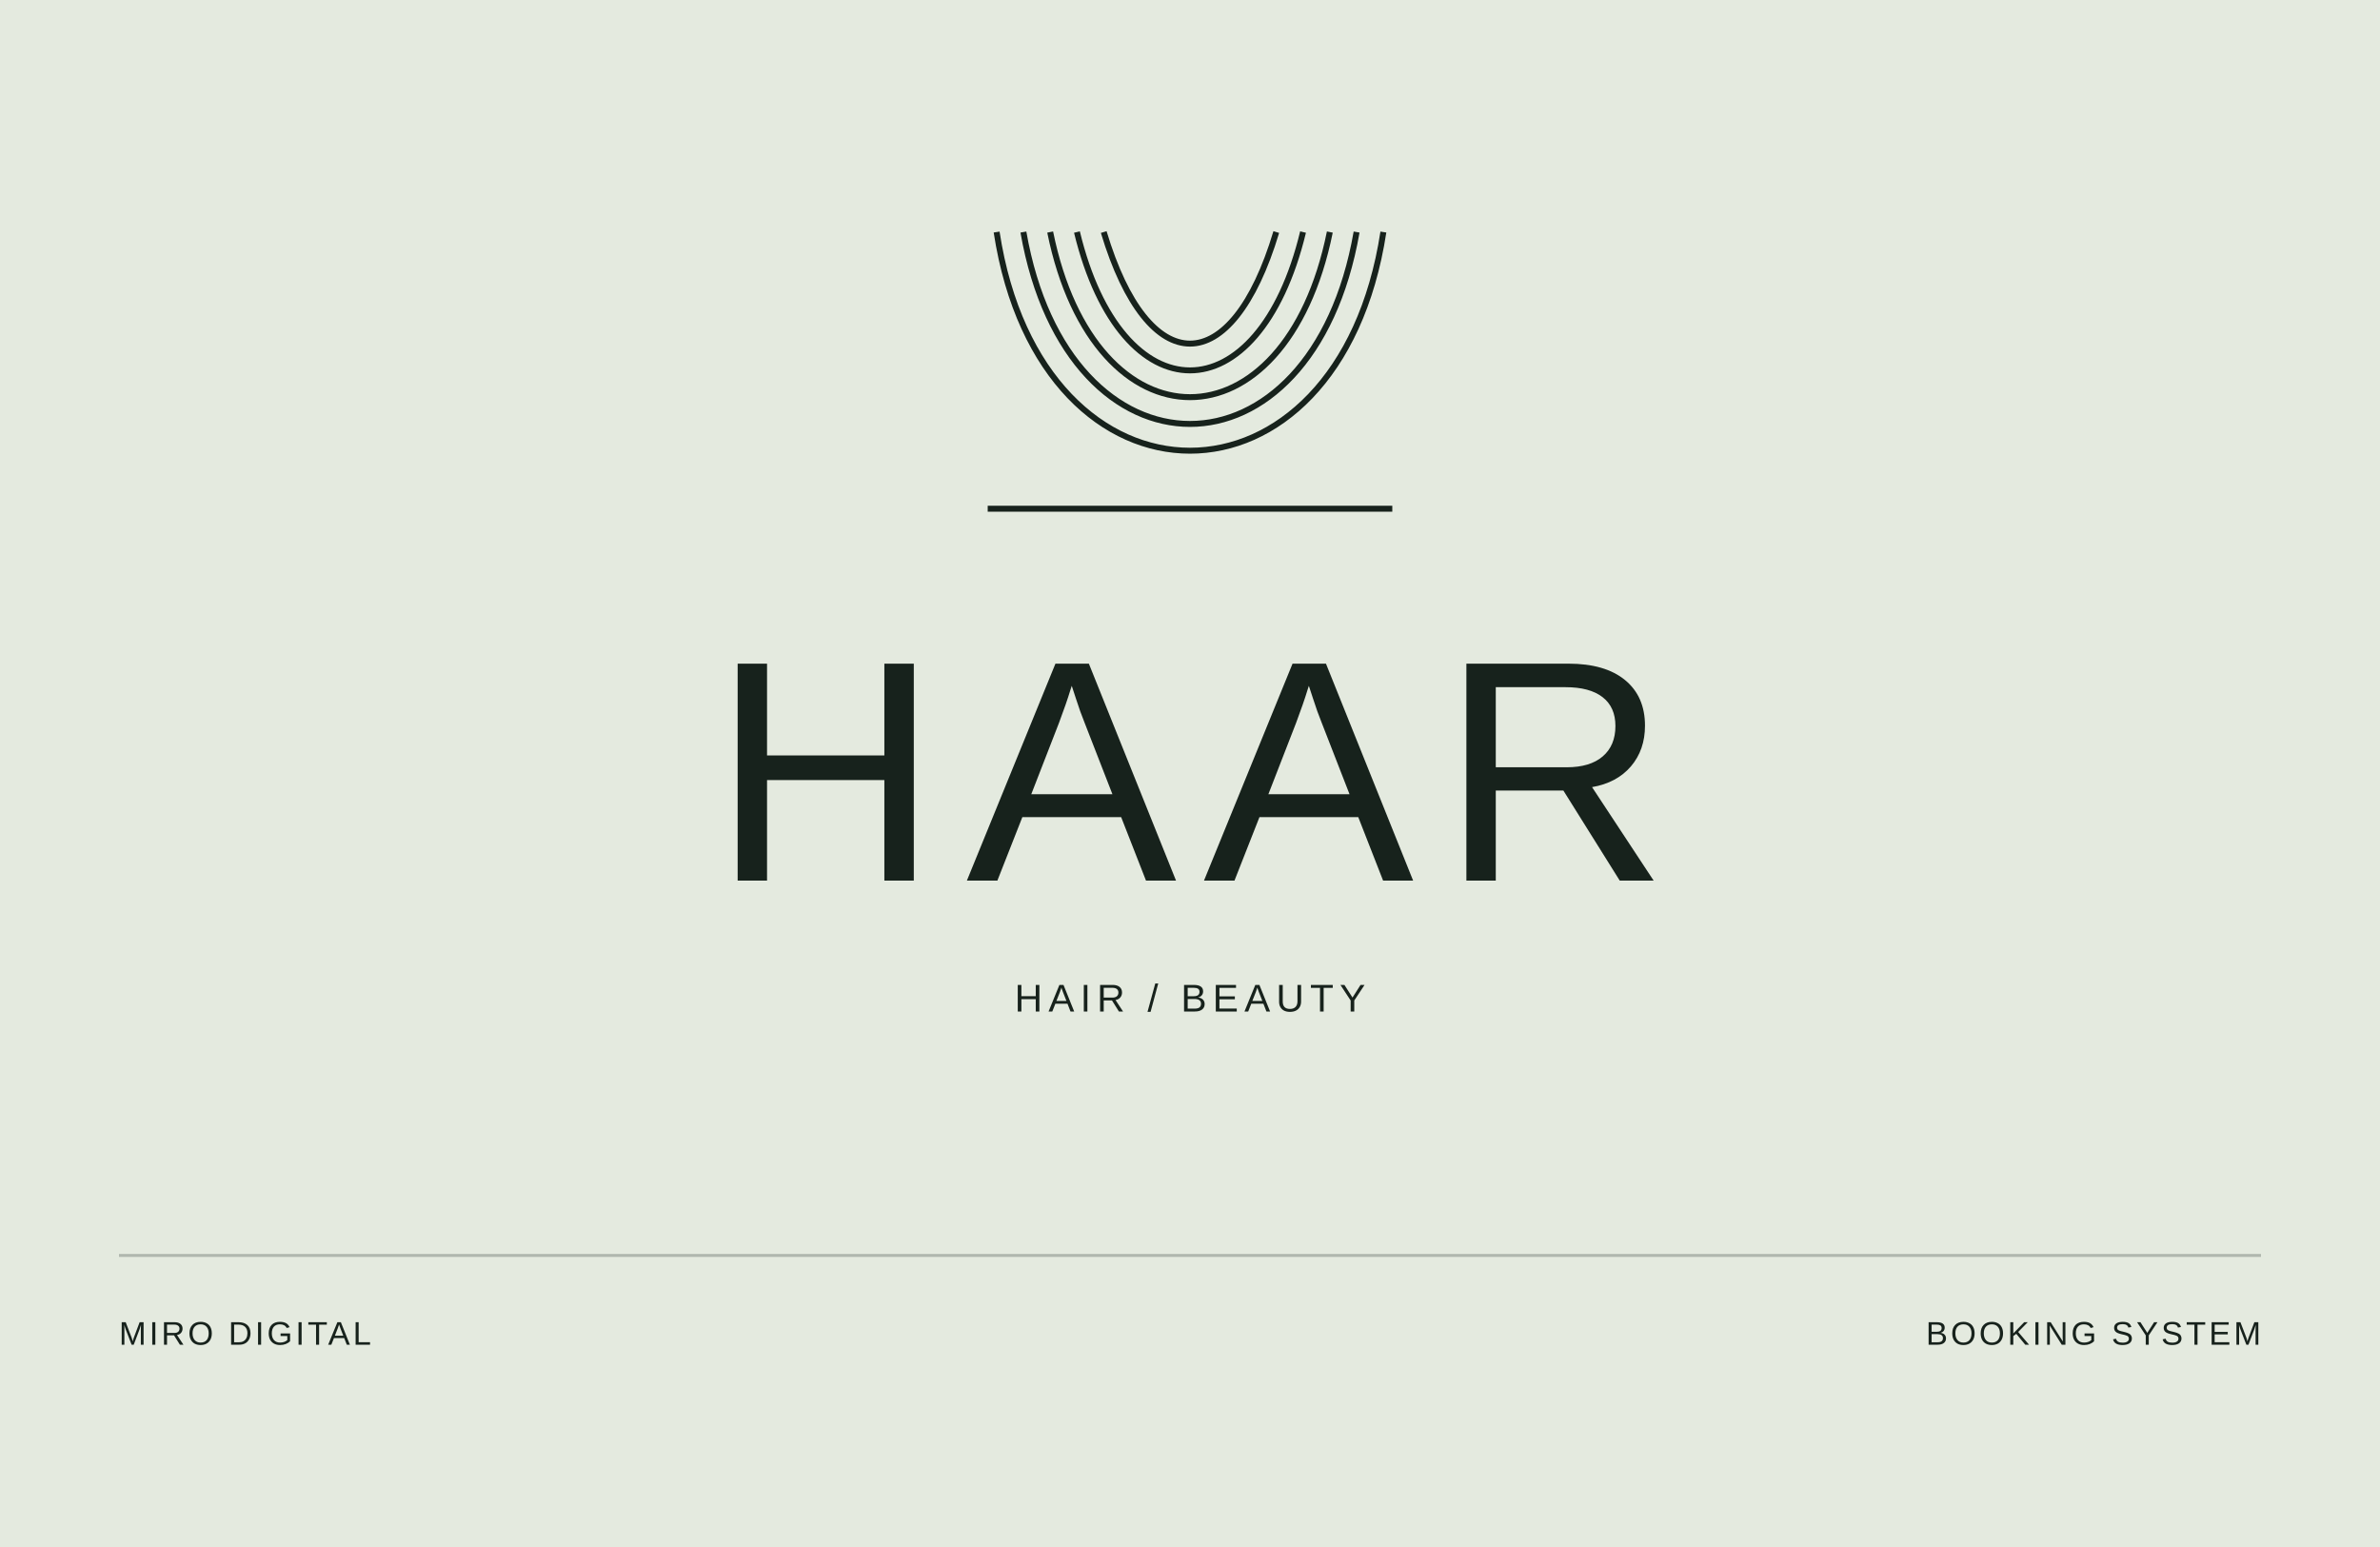
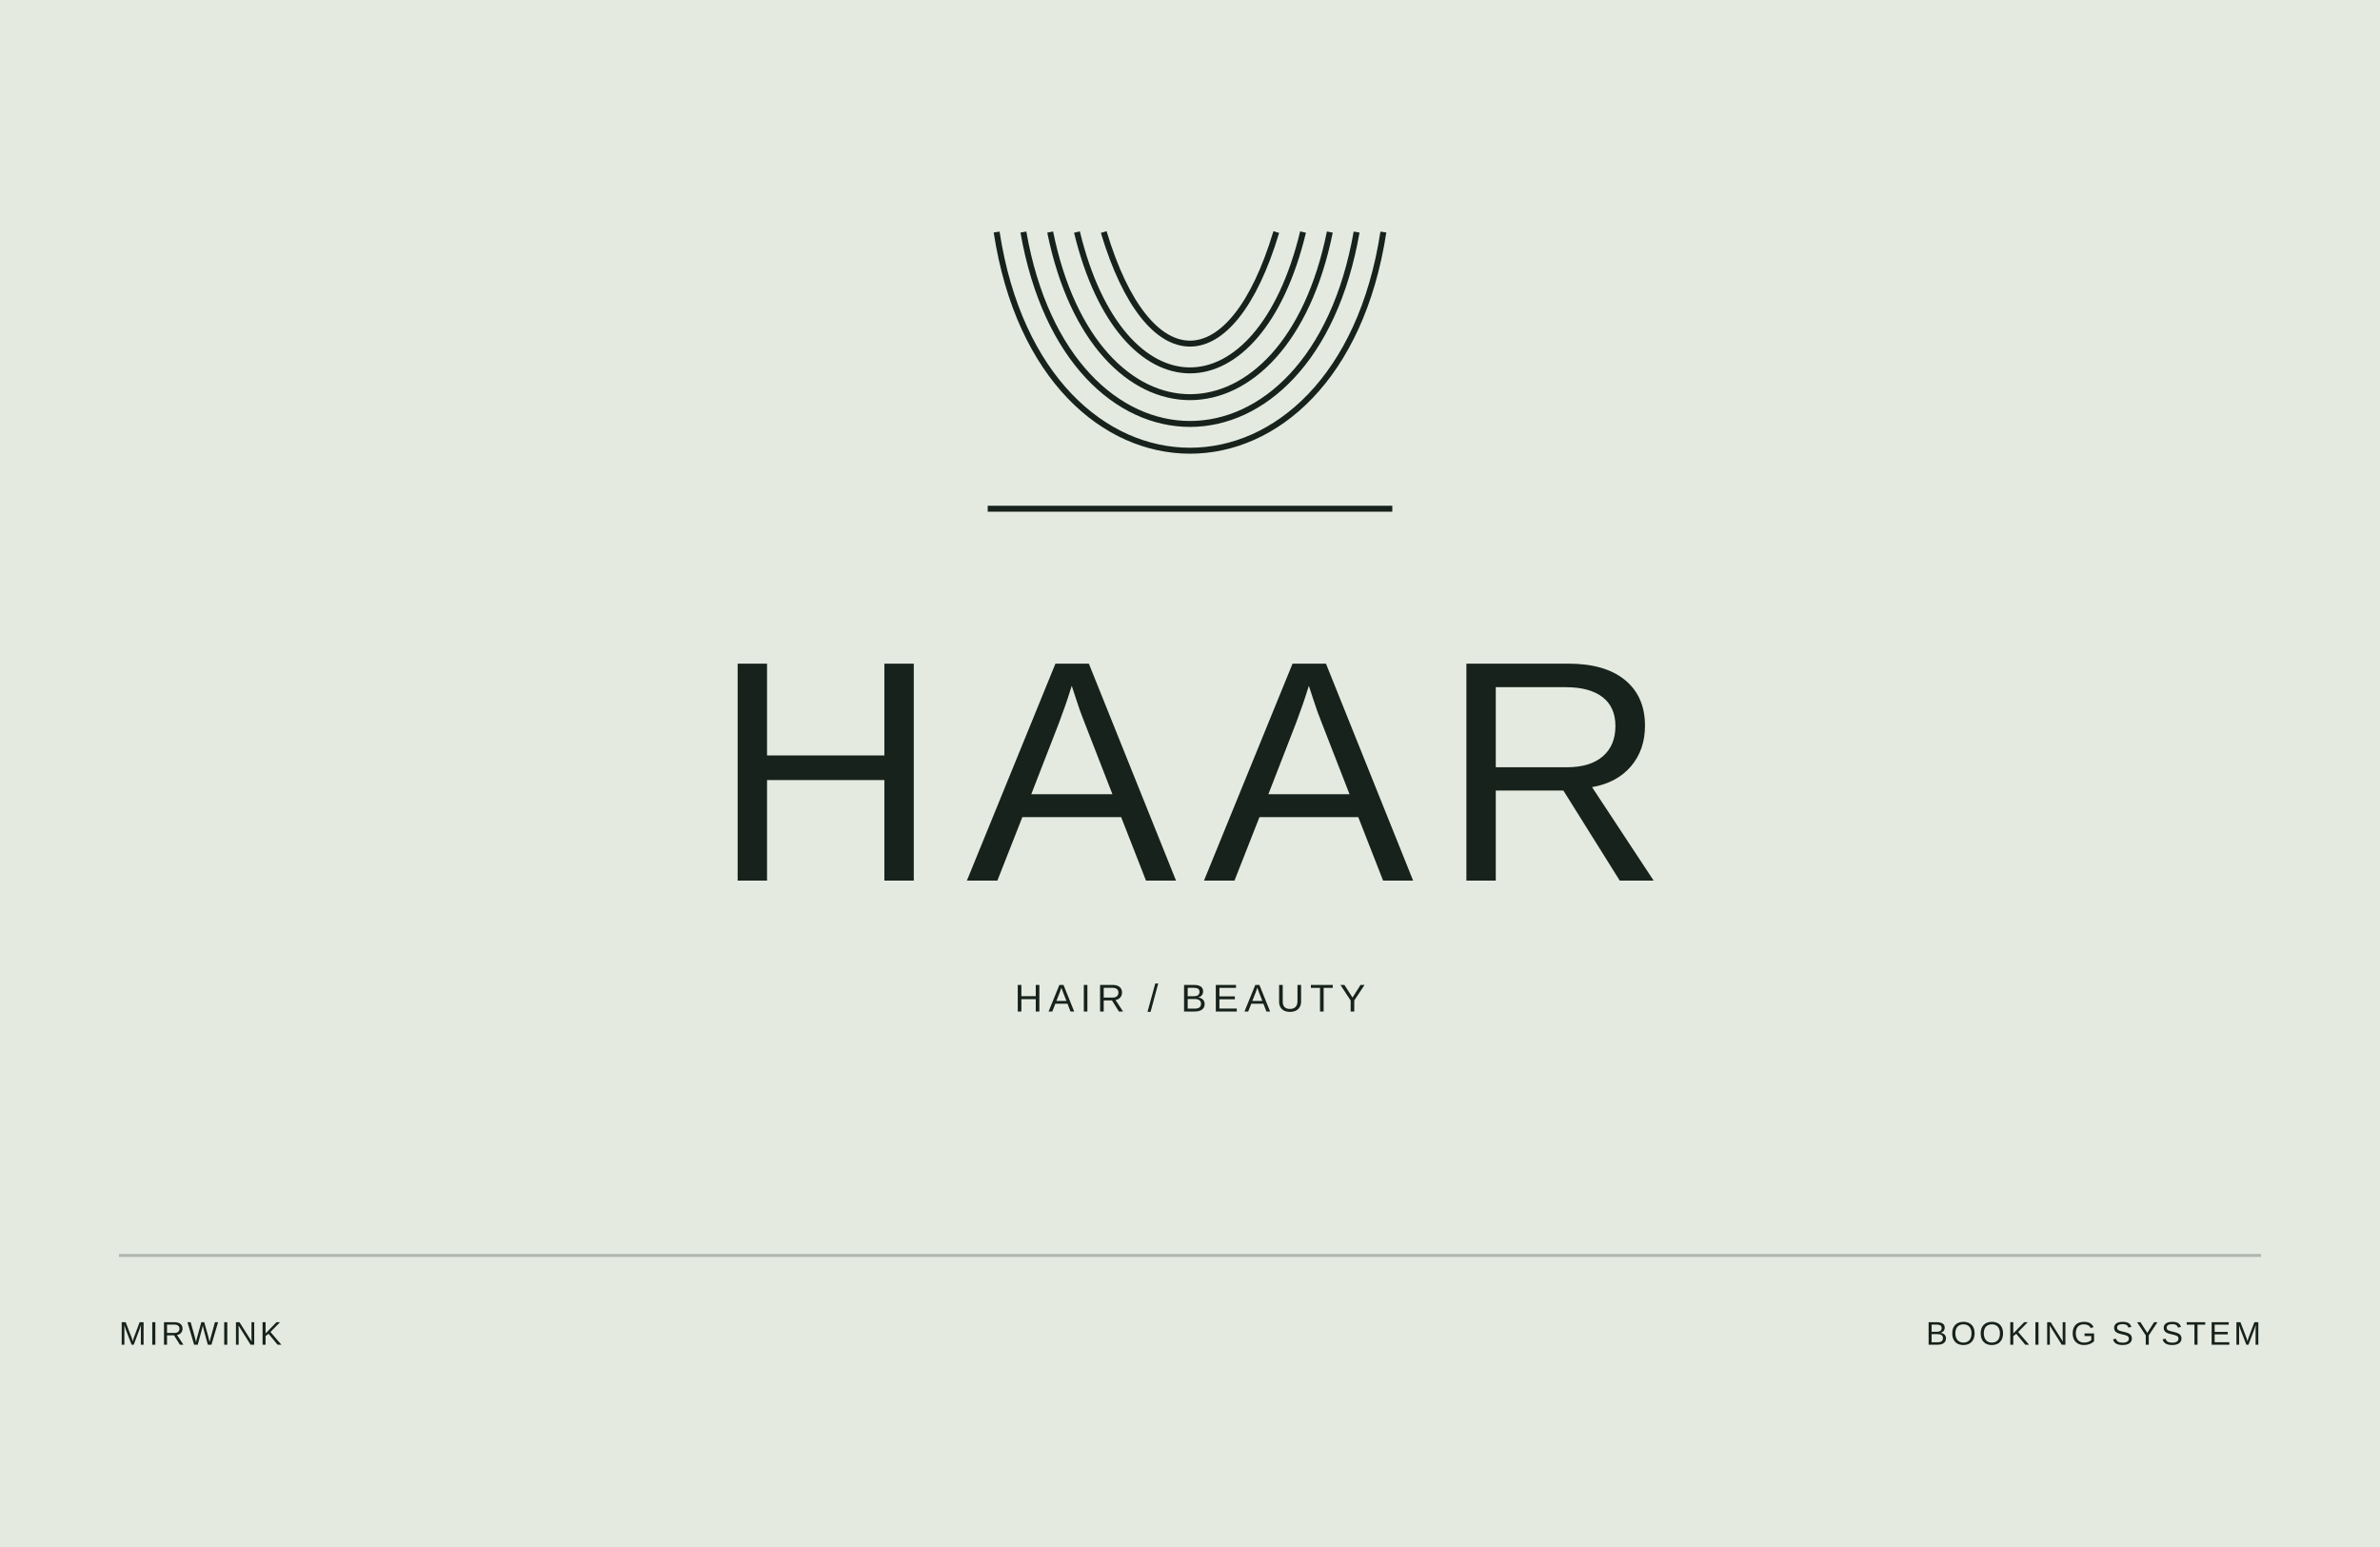
<svg xmlns="http://www.w3.org/2000/svg" width="800" height="520" viewBox="0 0 800 520" role="img" aria-labelledby="title desc">
  <rect width="800" height="520" fill="#e4eadf" />
  <g color="#17221c">
    <g fill="none" stroke="currentColor" stroke-width="2">
      <path d="M335 78c15 98 115 98 130 0M344 78c15 86 97 86 112 0M353 78c15 74 79 74 94 0M362 78c15 62 61 62 76 0M371 78c15 50 43 50 58 0" />
      <path d="M332 171h136" />
    </g>
  </g>
  <g fill="#17221c" text-anchor="middle">
    <text x="400" y="296" font-family="Arial,Helvetica,sans-serif" font-size="106" font-weight="500" font-style="normal" letter-spacing="9">HAAR</text>
    <text x="400" y="340" font-family="Arial,Helvetica,sans-serif" font-size="13" letter-spacing="2">HAIR / BEAUTY</text>
  </g>
  <path d="M40 422h720" stroke="#17221c" stroke-opacity=".25" />
  <g fill="#17221c" font-family="Arial,Helvetica,sans-serif" font-size="11" letter-spacing="1">
-     <text x="40" y="452">MIRO DIGITAL</text>
+     <text x="40" y="452">MIRWINK</text>
    <text x="760" y="452" text-anchor="end">BOOKING SYSTEM</text>
  </g>
</svg>
